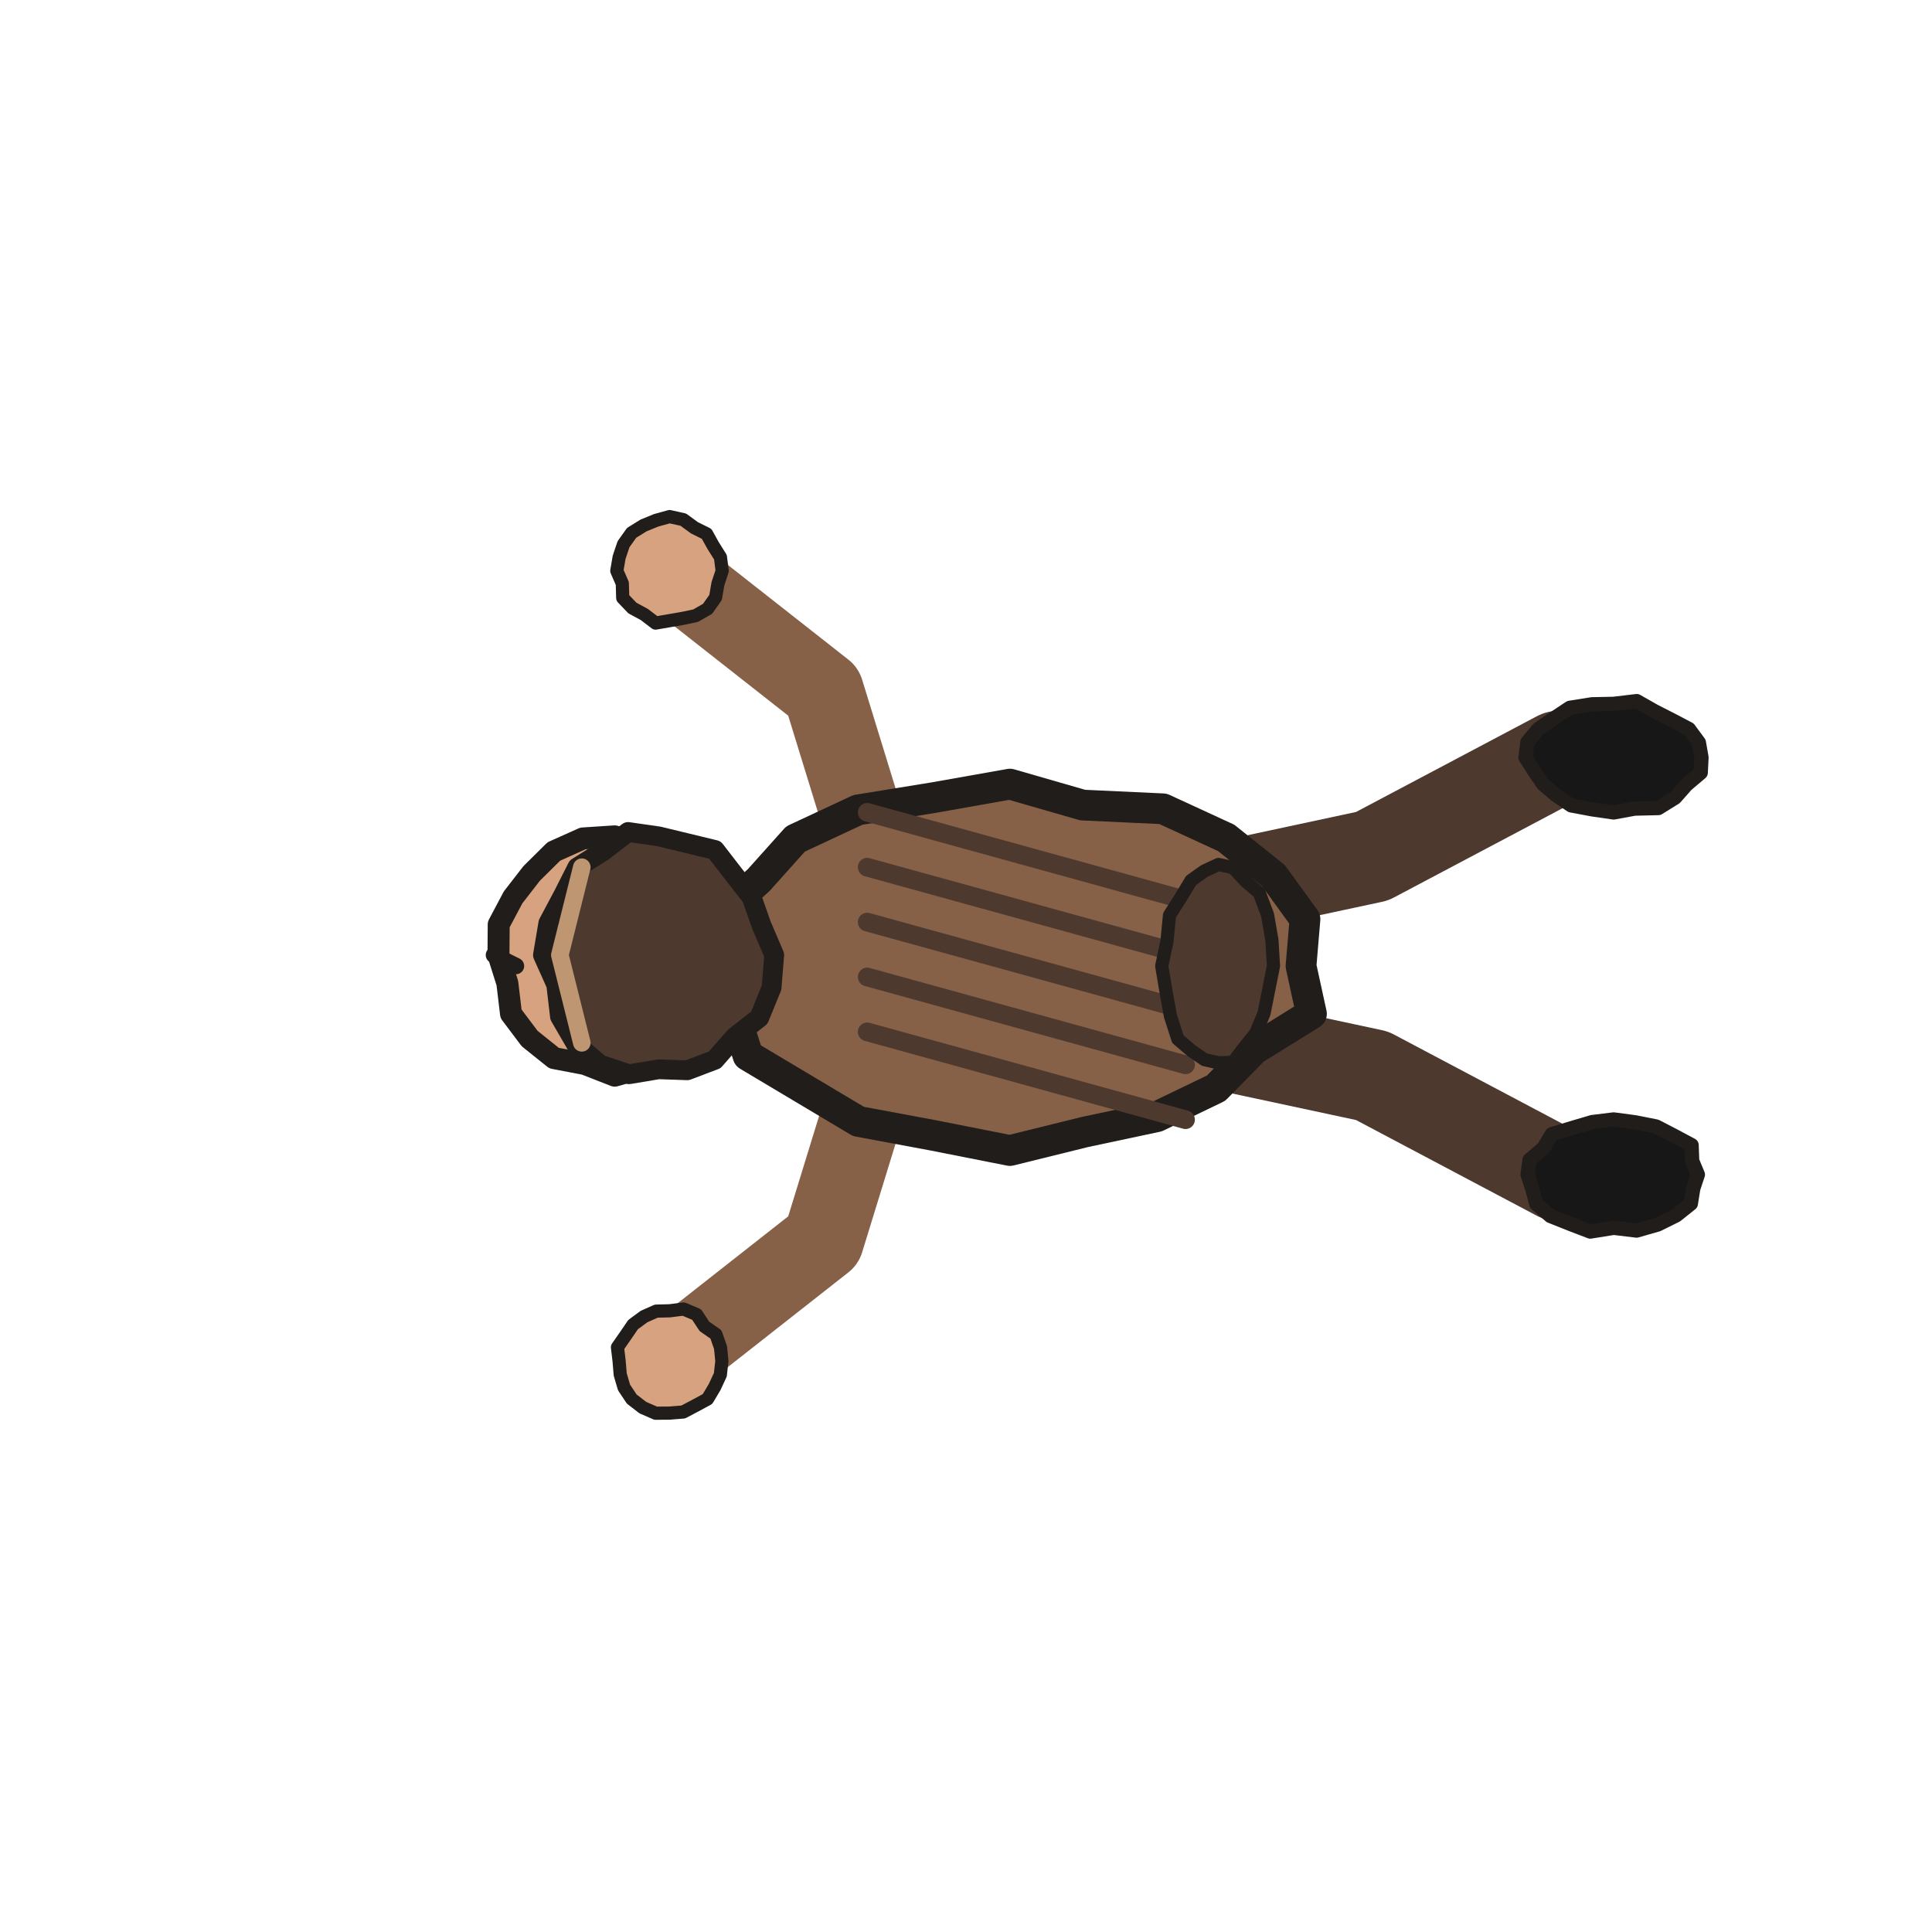
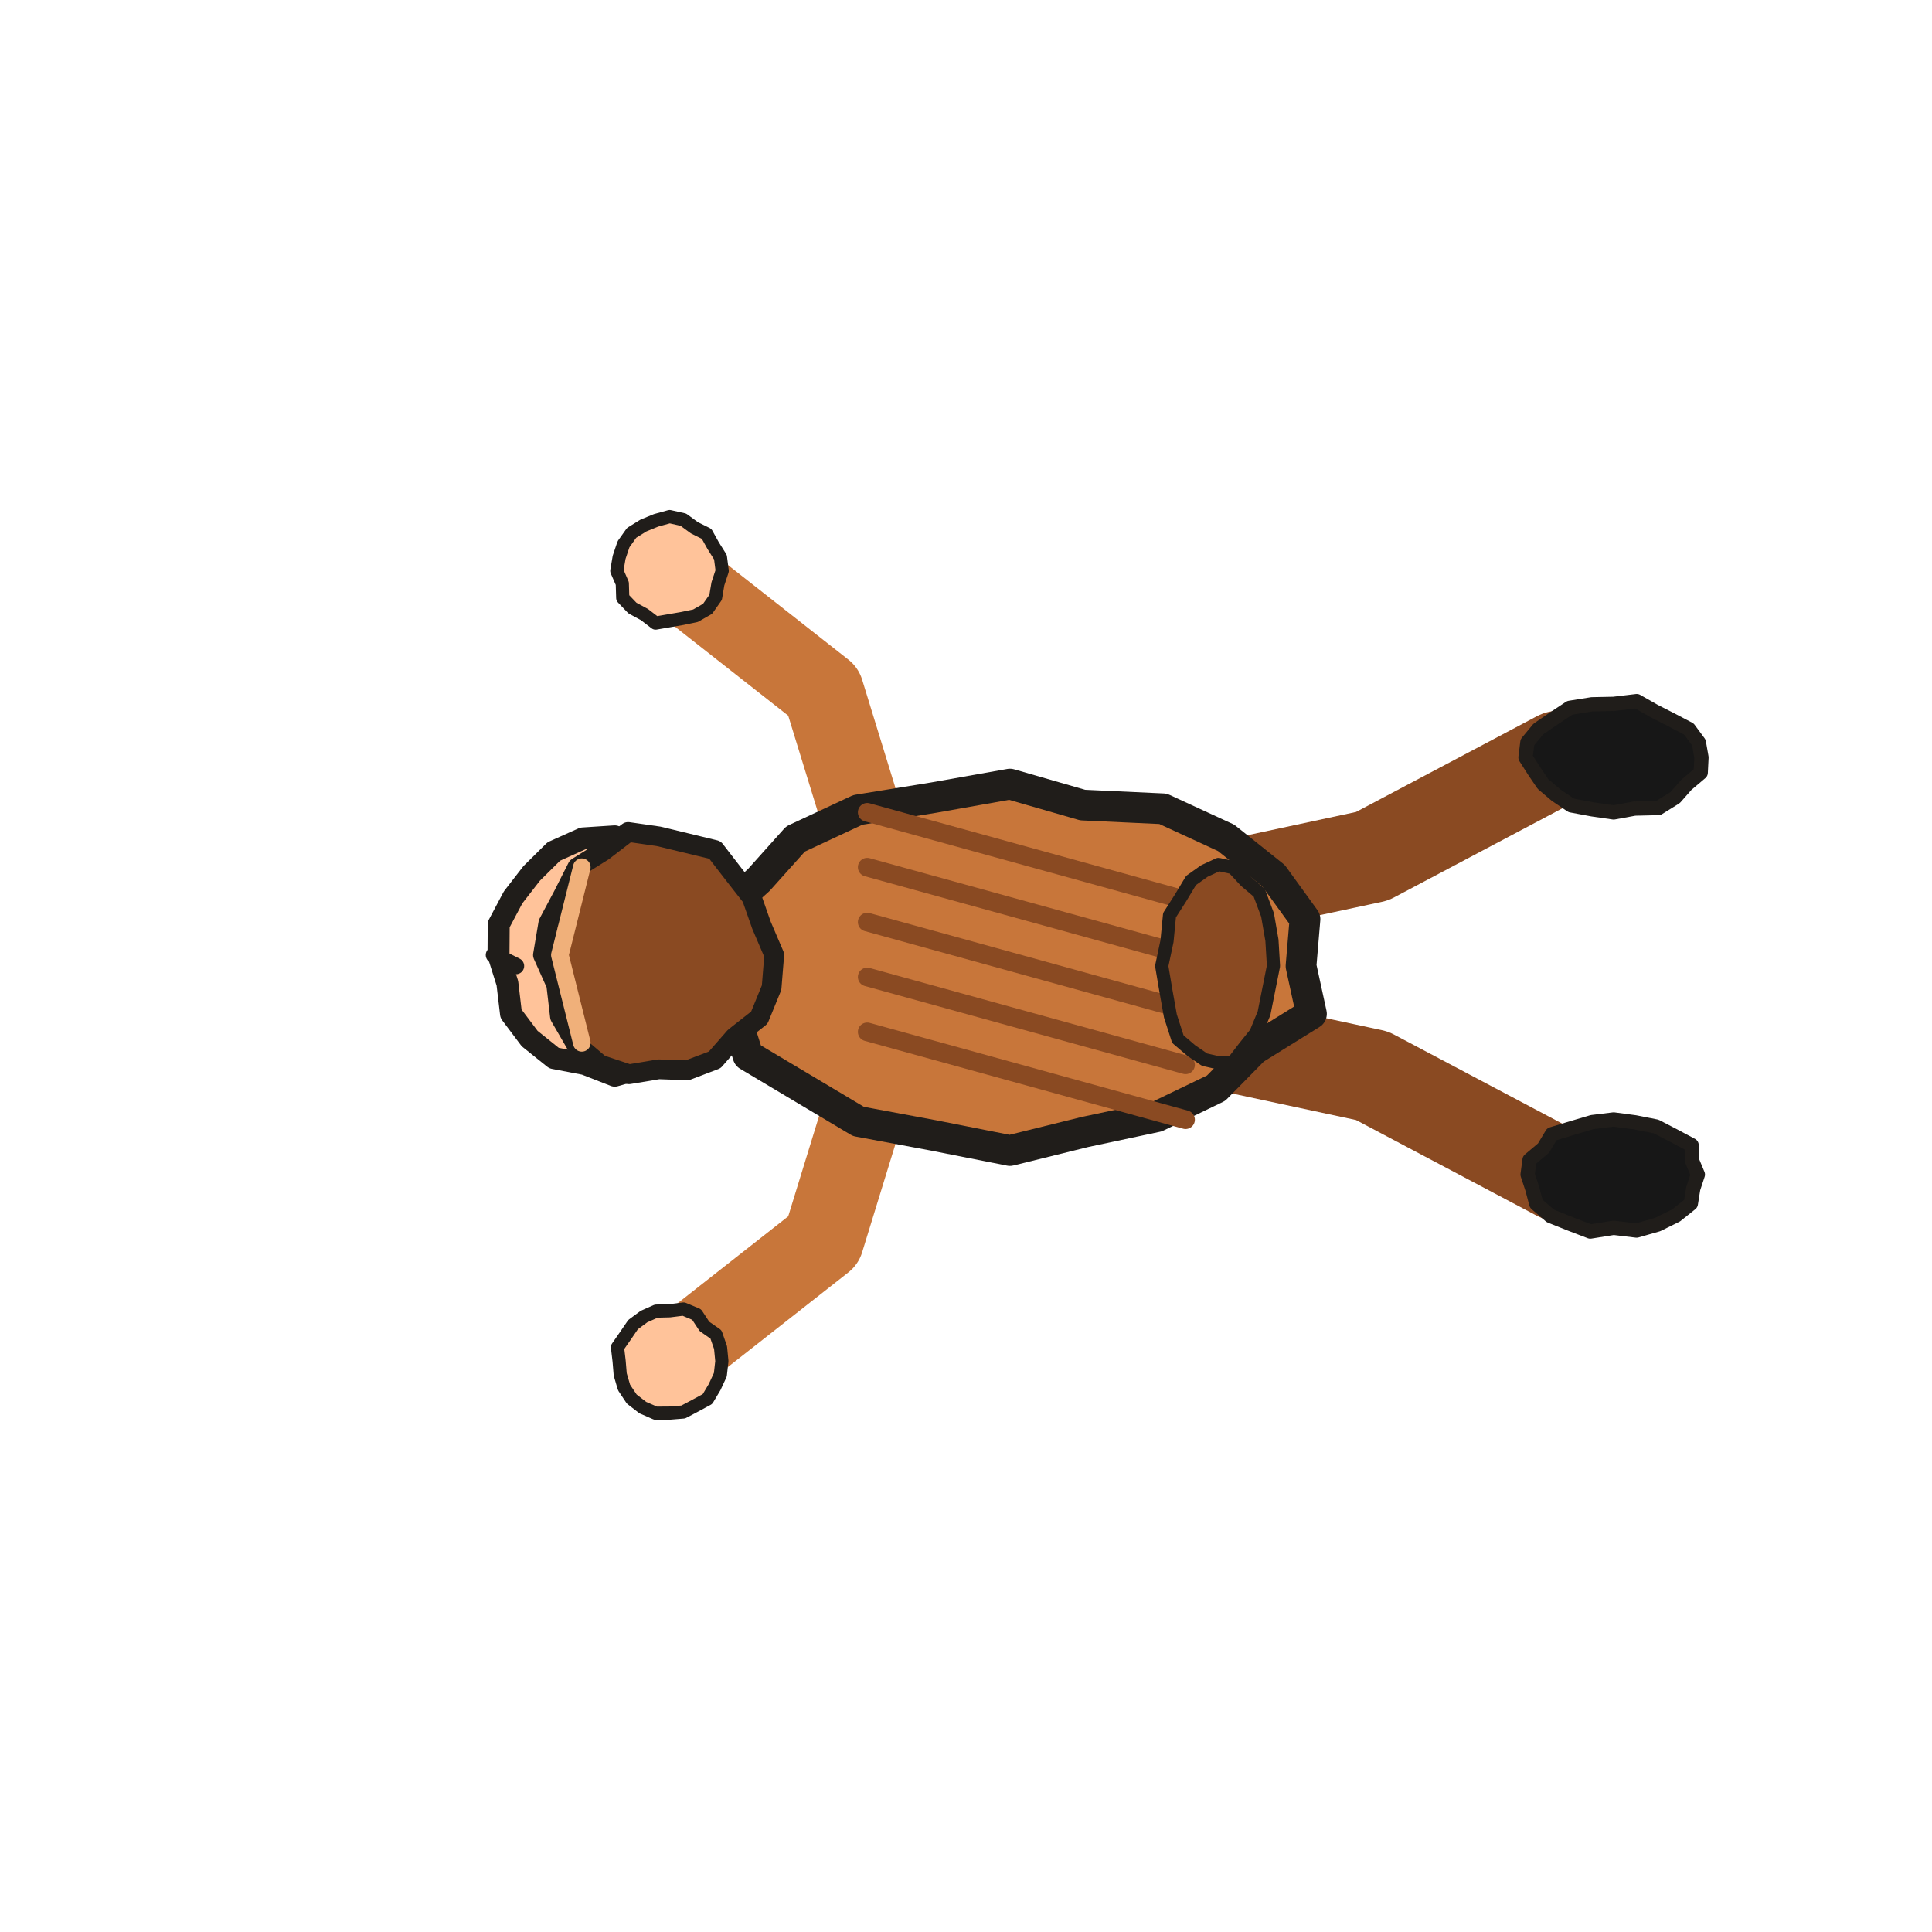
<svg xmlns="http://www.w3.org/2000/svg" width="176" height="176" viewBox="0 0 176 176">
-   <polyline points="111.00,95.00 125.00,98.00 142.00,107.00" fill="none" stroke="#4d392e" stroke-width="8.50" stroke-linejoin="round" stroke-linecap="round" />
+   <polyline points="111.00,95.00 125.00,98.00 142.00,107.00" fill="none" stroke="#8a4a22" stroke-width="8.50" stroke-linejoin="round" stroke-linecap="round" />
  <polygon points="139.16,107.00 139.34,105.66 140.61,104.59 141.37,103.32 143.25,102.75 145.04,102.22 147.00,101.98 148.95,102.24 150.87,102.62 152.45,103.44 154.10,104.32 154.15,105.75 154.67,107.00 154.25,108.27 154.03,109.65 152.69,110.72 151.01,111.55 149.09,112.10 147.00,111.85 144.87,112.19 143.04,111.49 141.24,110.77 139.95,109.66 139.59,108.30" fill="#171717" stroke="#201d1a" stroke-width="1.30" stroke-linejoin="round" stroke-linecap="round" />
-   <polyline points="111.00,81.00 125.00,78.00 142.00,69.00" fill="none" stroke="#4d392e" stroke-width="8.50" stroke-linejoin="round" stroke-linecap="round" />
+   <polyline points="111.00,81.00 125.00,78.00 142.00,69.00" fill="none" stroke="#8a4a22" stroke-width="8.50" stroke-linejoin="round" stroke-linecap="round" />
  <polygon points="138.97,69.00 139.14,67.62 140.14,66.41 141.56,65.44 143.01,64.48 145.02,64.16 147.00,64.12 149.10,63.87 150.72,64.79 152.25,65.57 153.85,66.41 154.76,67.64 155.00,69.00 154.93,70.39 153.62,71.50 152.60,72.66 151.07,73.61 148.91,73.66 147.00,74.01 145.06,73.73 143.14,73.37 141.75,72.43 140.57,71.43 139.78,70.27" fill="#171717" stroke="#201d1a" stroke-width="1.30" stroke-linejoin="round" stroke-linecap="round" />
-   <polyline points="79.00,100.00 75.00,113.00 61.00,124.00" fill="none" stroke="#866047" stroke-width="7.40" stroke-linejoin="round" stroke-linecap="round" />
-   <polygon points="56.40,124.00 56.25,122.73 56.98,121.68 57.67,120.67 58.66,119.94 59.78,119.44 61.00,119.41 62.27,119.25 63.46,119.75 64.17,120.83 65.22,121.56 65.64,122.76 65.76,124.00 65.62,125.24 65.10,126.36 64.45,127.45 63.34,128.05 62.24,128.63 61.00,128.73 59.73,128.74 58.56,128.23 57.55,127.45 56.85,126.40 56.50,125.21" fill="#d6a27f" stroke="#201d1a" stroke-width="1.20" stroke-linejoin="round" stroke-linecap="round" />
-   <polyline points="79.00,76.00 75.00,63.00 61.00,52.00" fill="none" stroke="#866047" stroke-width="7.40" stroke-linejoin="round" stroke-linecap="round" />
-   <polygon points="56.19,52.00 56.40,50.77 56.80,49.58 57.54,48.54 58.62,47.87 59.77,47.40 61.00,47.06 62.25,47.34 63.26,48.08 64.37,48.63 64.97,49.71 65.63,50.76 65.79,52.00 65.40,53.18 65.19,54.42 64.46,55.46 63.36,56.09 62.16,56.34 61.00,56.54 59.72,56.76 58.70,55.98 57.61,55.39 56.73,54.47 56.69,53.15" fill="#d6a27f" stroke="#201d1a" stroke-width="1.20" stroke-linejoin="round" stroke-linecap="round" />
-   <polygon points="65.29,88.00 65.16,83.74 69.12,80.17 72.47,76.43 78.15,73.78 85.06,72.66 92.00,71.43 98.63,73.34 105.95,73.68 111.70,76.33 116.02,79.78 118.88,83.73 118.52,88.00 119.47,92.36 114.24,95.61 110.78,99.13 105.38,101.73 98.84,103.12 92.00,104.81 85.02,103.43 78.20,102.16 73.17,99.16 68.14,96.16 66.82,92.00" fill="#866047" stroke="#201d1a" stroke-width="2.80" stroke-linejoin="round" stroke-linecap="round" />
-   <polyline points="108.00,102.00 79.00,94.00" fill="none" stroke="#4d392e" stroke-width="1.70" stroke-linejoin="round" stroke-linecap="round" />
-   <polyline points="108.00,97.00 79.00,89.00" fill="none" stroke="#4d392e" stroke-width="1.70" stroke-linejoin="round" stroke-linecap="round" />
-   <polyline points="108.00,92.00 79.00,84.00" fill="none" stroke="#4d392e" stroke-width="1.70" stroke-linejoin="round" stroke-linecap="round" />
-   <polyline points="108.00,87.00 79.00,79.00" fill="none" stroke="#4d392e" stroke-width="1.70" stroke-linejoin="round" stroke-linecap="round" />
-   <polyline points="108.00,82.00 79.00,74.00" fill="none" stroke="#4d392e" stroke-width="1.70" stroke-linejoin="round" stroke-linecap="round" />
-   <polygon points="105.83,88.00 106.31,85.74 106.54,83.37 107.55,81.79 108.50,80.21 109.71,79.35 111.00,78.75 112.33,79.04 113.48,80.28 114.71,81.32 115.47,83.35 115.87,85.65 116.01,88.00 115.57,90.20 115.15,92.31 114.40,94.12 113.37,95.40 112.31,96.78 111.00,96.82 109.73,96.53 108.53,95.71 107.30,94.66 106.62,92.55 106.22,90.31" fill="#4d392e" stroke="#201d1a" stroke-width="1.20" stroke-linejoin="round" stroke-linecap="round" />
-   <polygon points="45.41,87.00 45.43,84.22 46.74,81.75 48.43,79.57 50.45,77.57 53.10,76.38 56.00,76.19 58.63,77.38 61.56,77.54 63.89,79.26 65.13,81.83 66.27,84.30 67.21,87.00 65.86,89.59 64.92,92.05 63.46,94.32 61.59,96.50 58.78,97.19 56.00,97.99 53.29,96.93 50.47,96.39 48.25,94.61 46.55,92.35 46.22,89.57" fill="#d6a27f" stroke="#201d1a" stroke-width="2.00" stroke-linejoin="round" stroke-linecap="round" />
-   <polygon points="49.46,87.00 49.95,84.10 51.29,81.58 52.59,79.01 54.94,77.54 57.22,75.79 60.00,76.19 62.53,76.80 65.13,77.43 66.83,79.63 68.47,81.73 69.37,84.29 70.53,87.00 70.29,89.97 69.17,92.71 66.93,94.47 65.11,96.55 62.61,97.50 60.00,97.41 57.30,97.86 54.66,96.98 52.47,95.12 51.01,92.60 50.67,89.70" fill="#4d392e" stroke="#201d1a" stroke-width="1.80" stroke-linejoin="round" stroke-linecap="round" />
-   <polyline points="53.00,95.00 51.00,87.00 53.00,79.00" fill="none" stroke="#bf9672" stroke-width="1.60" stroke-linejoin="round" stroke-linecap="round" />
+   <polyline points="79.00,100.00 75.00,113.00 61.00,124.00" fill="none" stroke="#c8763a" stroke-width="7.40" stroke-linejoin="round" stroke-linecap="round" />
+   <polygon points="56.40,124.00 56.25,122.73 56.98,121.68 57.67,120.67 58.66,119.94 59.78,119.44 61.00,119.41 62.27,119.25 63.46,119.75 64.17,120.83 65.22,121.56 65.64,122.76 65.76,124.00 65.62,125.24 65.10,126.36 64.45,127.45 63.34,128.05 62.24,128.63 61.00,128.73 59.73,128.74 58.56,128.23 57.55,127.45 56.85,126.40 56.50,125.21" fill="#ffc39a" stroke="#201d1a" stroke-width="1.20" stroke-linejoin="round" stroke-linecap="round" />
+   <polyline points="79.00,76.00 75.00,63.00 61.00,52.00" fill="none" stroke="#c8763a" stroke-width="7.40" stroke-linejoin="round" stroke-linecap="round" />
+   <polygon points="56.19,52.00 56.40,50.77 56.80,49.58 57.54,48.54 58.62,47.87 59.77,47.40 61.00,47.06 62.25,47.34 63.26,48.08 64.37,48.63 64.97,49.71 65.63,50.76 65.79,52.00 65.40,53.18 65.19,54.42 64.46,55.46 63.36,56.09 62.16,56.34 61.00,56.54 59.72,56.76 58.70,55.98 57.61,55.39 56.73,54.47 56.69,53.15" fill="#ffc39a" stroke="#201d1a" stroke-width="1.20" stroke-linejoin="round" stroke-linecap="round" />
+   <polygon points="65.29,88.00 65.16,83.74 69.12,80.17 72.47,76.43 78.15,73.78 85.06,72.66 92.00,71.43 98.63,73.34 105.95,73.68 111.70,76.33 116.02,79.78 118.88,83.73 118.52,88.00 119.47,92.36 114.24,95.61 110.78,99.13 105.38,101.73 98.84,103.12 92.00,104.81 85.02,103.43 78.20,102.16 73.17,99.16 68.14,96.16 66.82,92.00" fill="#c8763a" stroke="#201d1a" stroke-width="2.80" stroke-linejoin="round" stroke-linecap="round" />
+   <polyline points="108.00,102.00 79.00,94.00" fill="none" stroke="#8a4a22" stroke-width="1.70" stroke-linejoin="round" stroke-linecap="round" />
+   <polyline points="108.00,97.00 79.00,89.00" fill="none" stroke="#8a4a22" stroke-width="1.70" stroke-linejoin="round" stroke-linecap="round" />
+   <polyline points="108.00,92.00 79.00,84.00" fill="none" stroke="#8a4a22" stroke-width="1.70" stroke-linejoin="round" stroke-linecap="round" />
+   <polyline points="108.00,87.00 79.00,79.00" fill="none" stroke="#8a4a22" stroke-width="1.70" stroke-linejoin="round" stroke-linecap="round" />
+   <polyline points="108.00,82.00 79.00,74.00" fill="none" stroke="#8a4a22" stroke-width="1.70" stroke-linejoin="round" stroke-linecap="round" />
+   <polygon points="105.83,88.00 106.31,85.74 106.54,83.37 107.55,81.79 108.50,80.21 109.71,79.35 111.00,78.75 112.33,79.04 113.48,80.28 114.71,81.32 115.47,83.35 115.87,85.65 116.01,88.00 115.57,90.20 115.15,92.31 114.40,94.12 113.37,95.40 112.31,96.78 111.00,96.82 109.73,96.53 108.53,95.71 107.30,94.66 106.62,92.55 106.22,90.31" fill="#8a4a22" stroke="#201d1a" stroke-width="1.20" stroke-linejoin="round" stroke-linecap="round" />
+   <polygon points="45.41,87.00 45.43,84.22 46.74,81.75 48.43,79.57 50.45,77.57 53.10,76.38 56.00,76.19 58.63,77.38 61.56,77.54 63.89,79.26 65.13,81.83 66.27,84.30 67.21,87.00 65.86,89.59 64.92,92.05 63.46,94.32 61.59,96.50 58.78,97.19 56.00,97.99 53.29,96.93 50.47,96.39 48.25,94.61 46.55,92.35 46.22,89.57" fill="#ffc39a" stroke="#201d1a" stroke-width="2.00" stroke-linejoin="round" stroke-linecap="round" />
+   <polygon points="49.46,87.00 49.95,84.10 51.29,81.58 52.59,79.01 54.94,77.54 57.22,75.79 60.00,76.19 62.53,76.80 65.13,77.43 66.83,79.63 68.47,81.73 69.37,84.29 70.53,87.00 70.29,89.97 69.17,92.71 66.93,94.47 65.11,96.55 62.61,97.50 60.00,97.41 57.30,97.86 54.66,96.98 52.47,95.12 51.01,92.60 50.67,89.70" fill="#8a4a22" stroke="#201d1a" stroke-width="1.80" stroke-linejoin="round" stroke-linecap="round" />
+   <polyline points="53.00,95.00 51.00,87.00 53.00,79.00" fill="none" stroke="#f0b07a" stroke-width="1.60" stroke-linejoin="round" stroke-linecap="round" />
  <polyline points="47.00,88.00 45.00,87.00" fill="none" stroke="#201d1a" stroke-width="1.50" stroke-linejoin="round" stroke-linecap="round" />
</svg>
